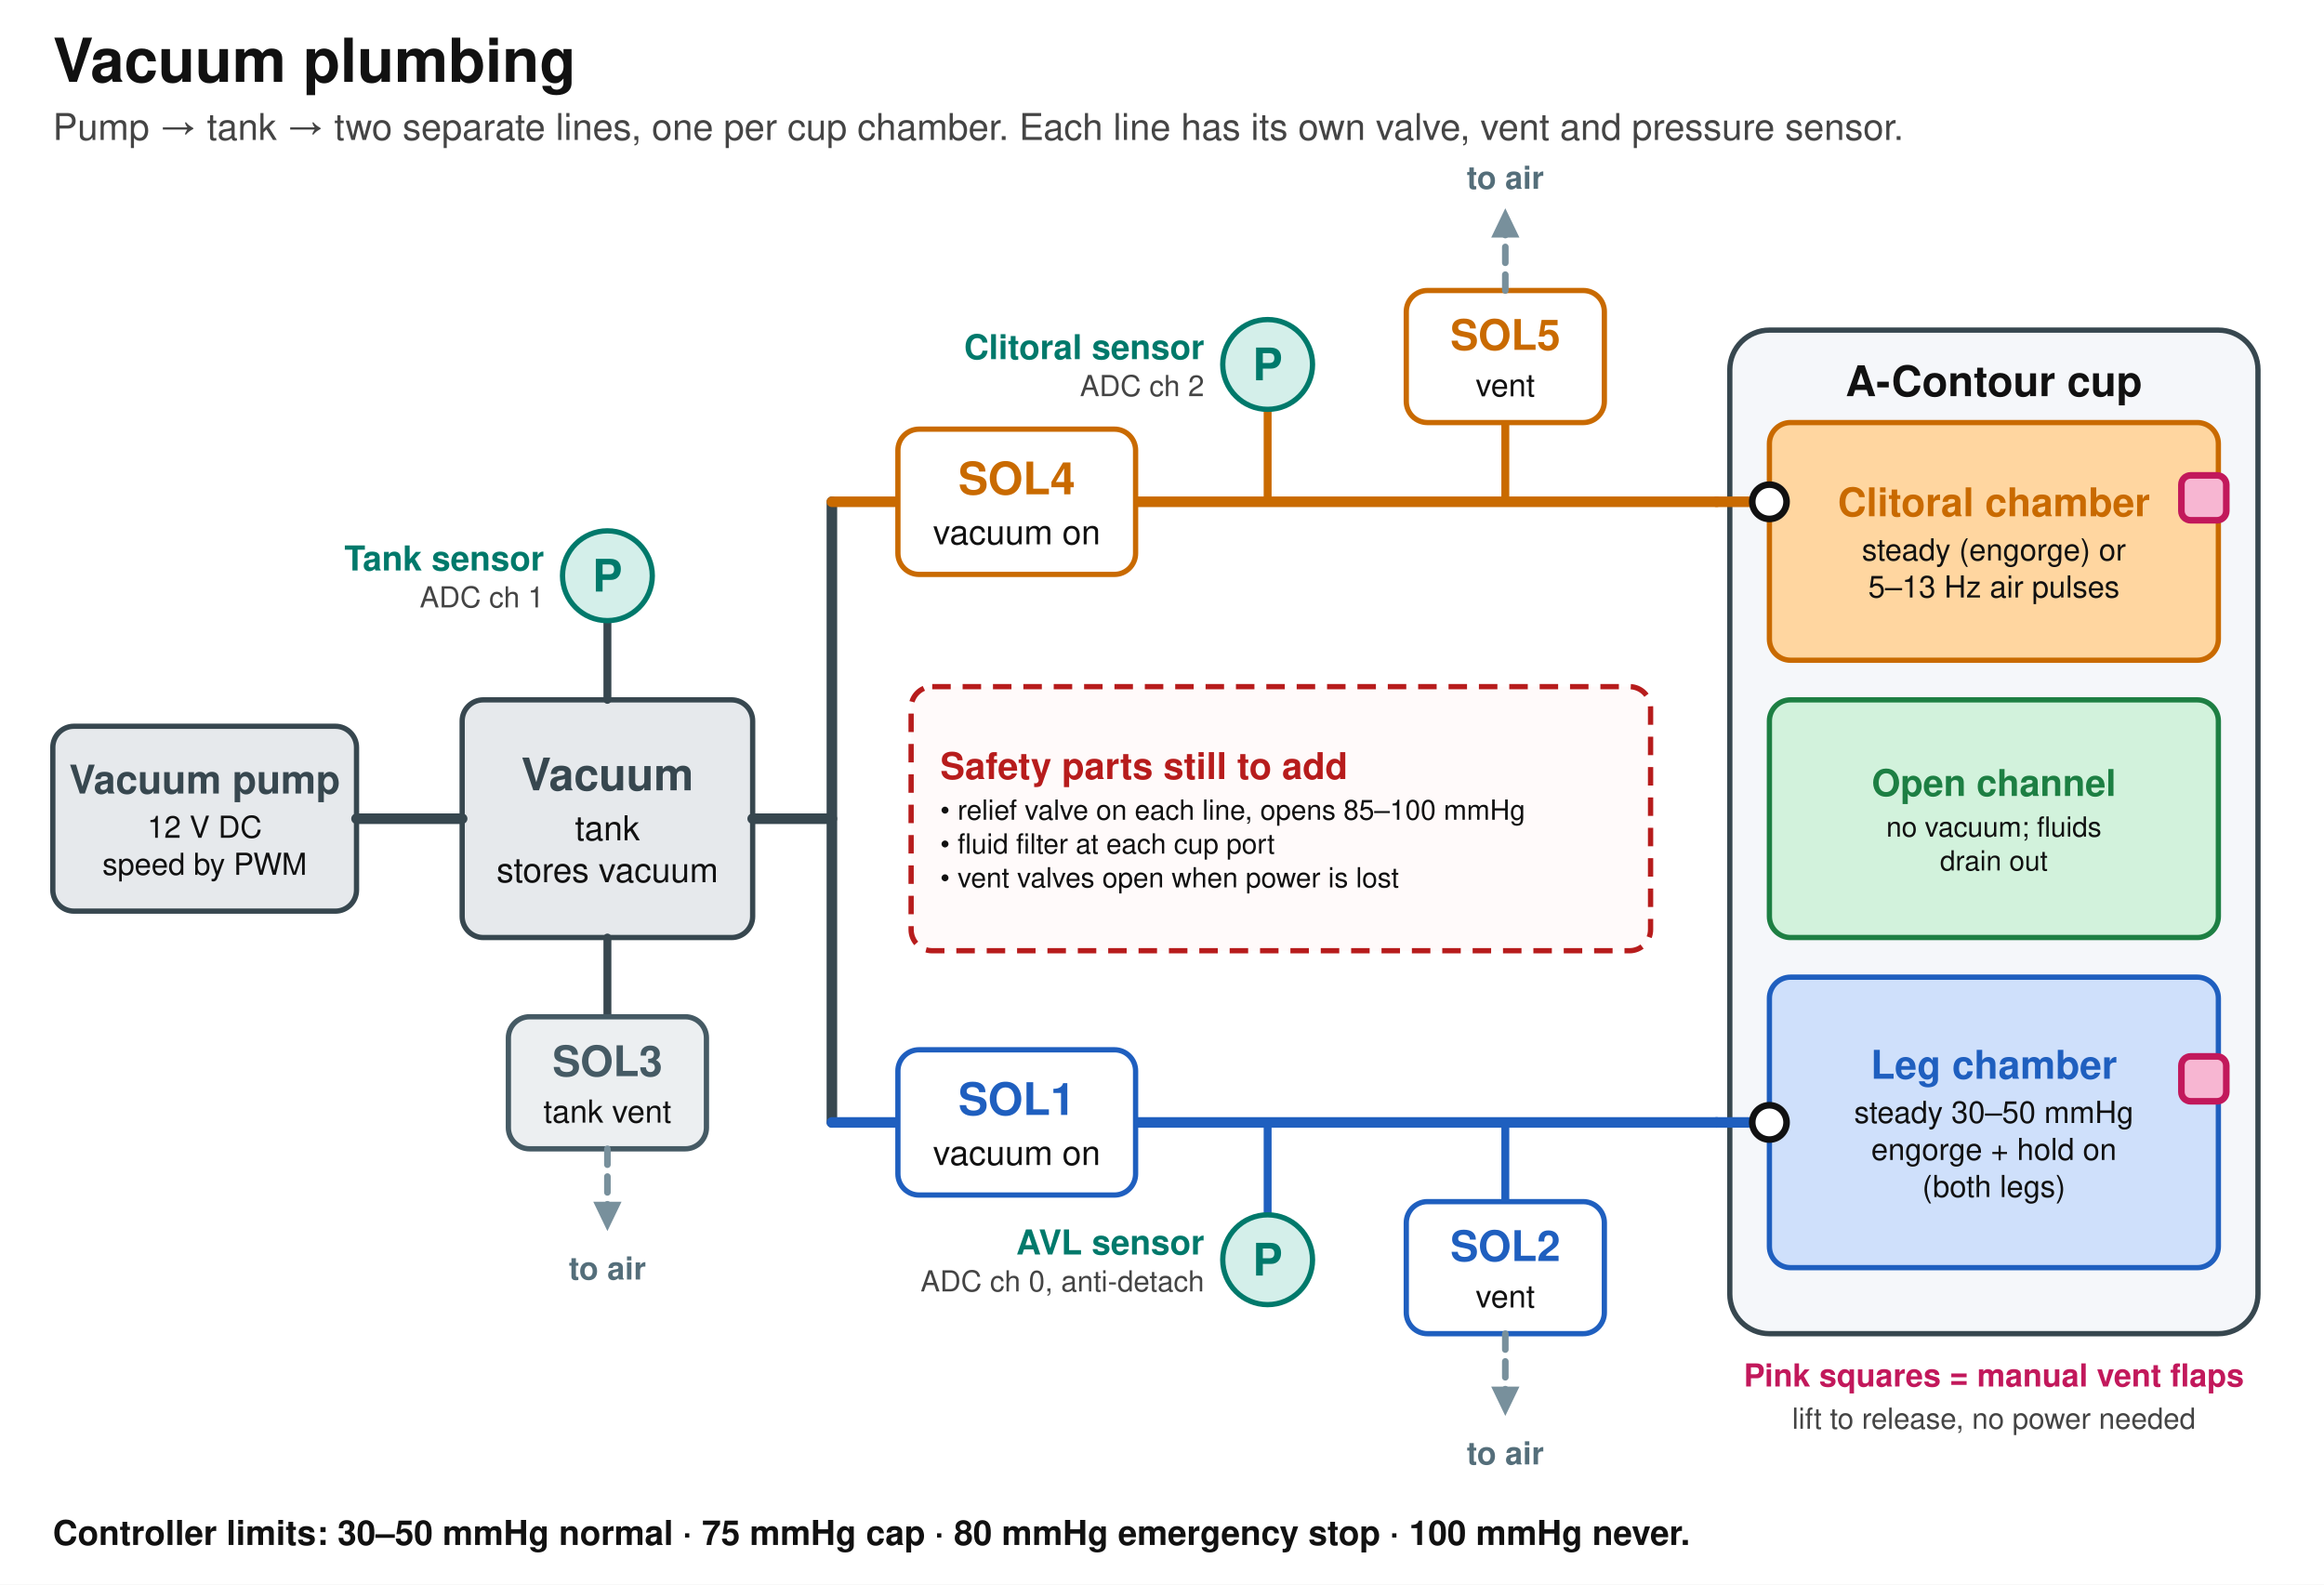
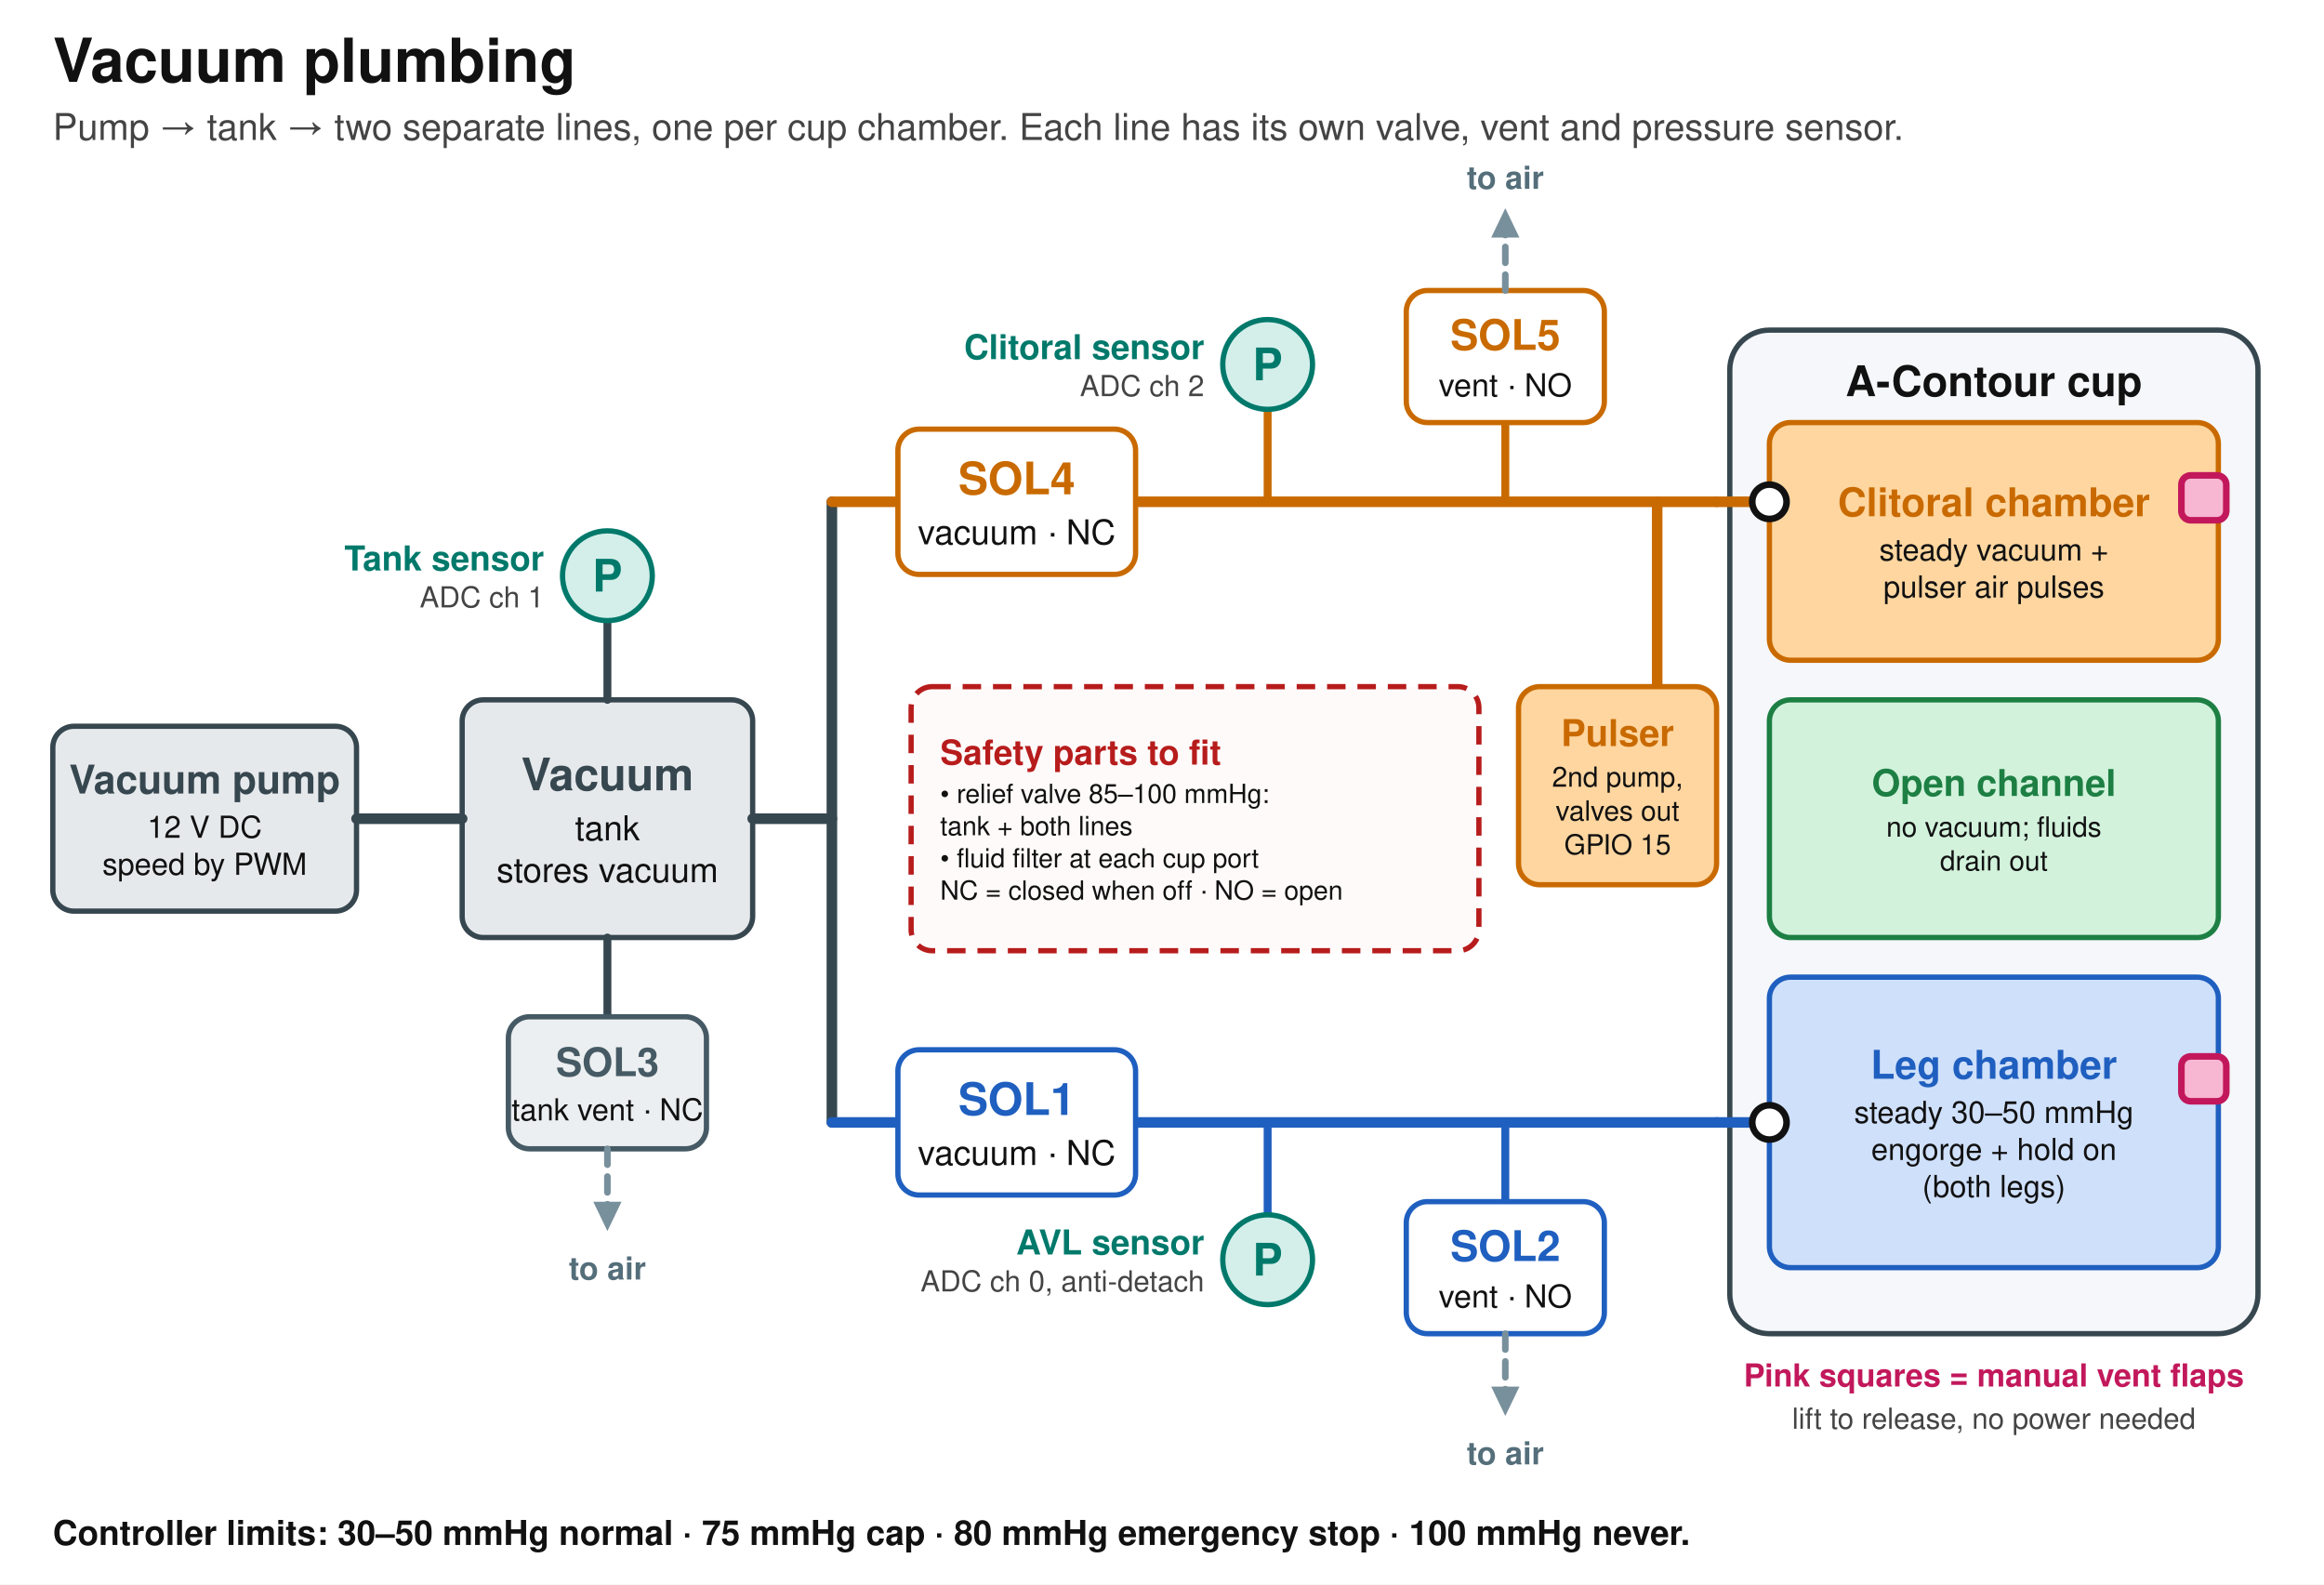
<svg xmlns="http://www.w3.org/2000/svg" viewBox="0 0 1760 1200" width="1760" height="1200">
  <rect width="100%" height="100%" fill="#ffffff" />
  <text x="40" y="62" font-family="Helvetica, Arial, sans-serif" font-size="46" fill="#111111" text-anchor="start" font-weight="bold">Vacuum plumbing</text>
  <text x="40" y="106" font-family="Helvetica, Arial, sans-serif" font-size="28" fill="#444444" text-anchor="start" font-weight="normal">Pump → tank → two separate lines, one per cup chamber. Each line has its own valve, vent and pressure sensor.</text>
  <g transform="translate(0,50)">
    <rect x="40" y="500" width="230" height="140" rx="16" fill="#e6e9ec" stroke="#37474f" stroke-width="4" />
    <text x="155.0" y="550.94" font-family="Helvetica, Arial, sans-serif" font-size="30" fill="#37474f" text-anchor="middle" font-weight="bold">Vacuum pump</text>
    <text x="155.0" y="584.44" font-family="Helvetica, Arial, sans-serif" font-size="23" fill="#111111" text-anchor="middle" font-weight="normal">12 V DC</text>
    <text x="155.0" y="612.5" font-family="Helvetica, Arial, sans-serif" font-size="23" fill="#111111" text-anchor="middle" font-weight="normal">speed by PWM</text>
    <rect x="350" y="480" width="220" height="180" rx="16" fill="#e6e9ec" stroke="#37474f" stroke-width="4" />
    <text x="460.0" y="548.48" font-family="Helvetica, Arial, sans-serif" font-size="34" fill="#37474f" text-anchor="middle" font-weight="bold">Vacuum</text>
    <text x="460.0" y="586.38" font-family="Helvetica, Arial, sans-serif" font-size="26" fill="#111111" text-anchor="middle" font-weight="normal">tank</text>
    <text x="460.0" y="618.1" font-family="Helvetica, Arial, sans-serif" font-size="26" fill="#111111" text-anchor="middle" font-weight="normal">stores vacuum</text>
    <path d="M270,570 L350,570" fill="none" stroke="#37474f" stroke-width="8" stroke-linejoin="round" stroke-linecap="round" />
    <path d="M460,480 L460,420" fill="none" stroke="#37474f" stroke-width="6" stroke-linejoin="round" stroke-linecap="round" />
    <circle cx="460" cy="386" r="34" fill="#d4efea" stroke="#00796b" stroke-width="4" />
    <text x="460" y="398" font-family="Helvetica, Arial, sans-serif" font-size="34" fill="#00796b" text-anchor="middle" font-weight="bold">P</text>
    <text x="412" y="382" font-family="Helvetica, Arial, sans-serif" font-size="26" fill="#00796b" text-anchor="end" font-weight="bold">Tank sensor</text>
    <text x="412" y="410" font-family="Helvetica, Arial, sans-serif" font-size="22" fill="#444444" text-anchor="end" font-weight="normal">ADC ch 1</text>
    <path d="M460,660 L460,720" fill="none" stroke="#37474f" stroke-width="6" stroke-linejoin="round" stroke-linecap="round" />
    <rect x="385" y="720" width="150" height="100" rx="16" fill="#eceff1" stroke="#455a64" stroke-width="4" />
-     <text x="460.0" y="764.96" font-family="Helvetica, Arial, sans-serif" font-size="32" fill="#455a64" text-anchor="middle" font-weight="bold">SOL3</text>
-     <text x="460.0" y="800.16" font-family="Helvetica, Arial, sans-serif" font-size="24" fill="#111111" text-anchor="middle" font-weight="normal">tank vent</text>
+     <text x="460.0" y="764.97" font-family="Helvetica, Arial, sans-serif" font-size="30" fill="#455a64" text-anchor="middle" font-weight="bold">SOL3</text>
+     <text x="460.0" y="798.47" font-family="Helvetica, Arial, sans-serif" font-size="23" fill="#111111" text-anchor="middle" font-weight="normal">tank vent · NC</text>
    <path d="M460,820 L460,880" fill="none" stroke="#78909c" stroke-width="5" stroke-linejoin="round" stroke-linecap="round" stroke-dasharray="12 9" />
    <path d="M450.9,861.1 L460,880 L469.1,861.1 Z" fill="#78909c" stroke="#78909c" stroke-width="2" />
    <text x="460.0" y="919.0" font-family="Helvetica, Arial, sans-serif" font-size="24" fill="#546e7a" text-anchor="middle" font-weight="bold">to air</text>
    <path d="M570,570 L630,570" fill="none" stroke="#37474f" stroke-width="8" stroke-linejoin="round" stroke-linecap="round" />
    <path d="M630,330 L630,800" fill="none" stroke="#37474f" stroke-width="8" stroke-linejoin="round" stroke-linecap="round" />
    <path d="M630,330 L1300,330" fill="none" stroke="#c96a00" stroke-width="8" stroke-linejoin="round" stroke-linecap="round" />
    <rect x="680" y="275" width="180" height="110" rx="16" fill="#ffffff" stroke="#c96a00" stroke-width="4" />
    <text x="770.0" y="324.34" font-family="Helvetica, Arial, sans-serif" font-size="34" fill="#c96a00" text-anchor="middle" font-weight="bold">SOL4</text>
-     <text x="770.0" y="362.24" font-family="Helvetica, Arial, sans-serif" font-size="26" fill="#111111" text-anchor="middle" font-weight="normal">vacuum on</text>
+     <text x="770.0" y="362.24" font-family="Helvetica, Arial, sans-serif" font-size="26" fill="#111111" text-anchor="middle" font-weight="normal">vacuum · NC</text>
    <path d="M960,330 L960,260" fill="none" stroke="#c96a00" stroke-width="6" stroke-linejoin="round" stroke-linecap="round" />
    <circle cx="960" cy="226" r="34" fill="#d4efea" stroke="#00796b" stroke-width="4" />
    <text x="960" y="238" font-family="Helvetica, Arial, sans-serif" font-size="34" fill="#00796b" text-anchor="middle" font-weight="bold">P</text>
    <text x="912" y="222" font-family="Helvetica, Arial, sans-serif" font-size="26" fill="#00796b" text-anchor="end" font-weight="bold">Clitoral sensor</text>
    <text x="912" y="250" font-family="Helvetica, Arial, sans-serif" font-size="22" fill="#444444" text-anchor="end" font-weight="normal">ADC ch 2</text>
    <path d="M1140,330 L1140,270" fill="none" stroke="#c96a00" stroke-width="6" stroke-linejoin="round" stroke-linecap="round" />
    <rect x="1065" y="170" width="150" height="100" rx="16" fill="#ffffff" stroke="#c96a00" stroke-width="4" />
    <text x="1140.0" y="214.96" font-family="Helvetica, Arial, sans-serif" font-size="32" fill="#c96a00" text-anchor="middle" font-weight="bold">SOL5</text>
-     <text x="1140.0" y="250.16" font-family="Helvetica, Arial, sans-serif" font-size="24" fill="#111111" text-anchor="middle" font-weight="normal">vent</text>
+     <text x="1140.0" y="250.16" font-family="Helvetica, Arial, sans-serif" font-size="24" fill="#111111" text-anchor="middle" font-weight="normal">vent · NO</text>
    <path d="M1140,170 L1140,110" fill="none" stroke="#78909c" stroke-width="5" stroke-linejoin="round" stroke-linecap="round" stroke-dasharray="12 9" />
    <path d="M1149.1,128.9 L1140,110 L1130.9,128.9 Z" fill="#78909c" stroke="#78909c" stroke-width="2" />
    <text x="1140.0" y="93.0" font-family="Helvetica, Arial, sans-serif" font-size="24" fill="#546e7a" text-anchor="middle" font-weight="bold">to air</text>
    <path d="M630,800 L1300,800" fill="none" stroke="#1f5fbf" stroke-width="8" stroke-linejoin="round" stroke-linecap="round" />
    <rect x="680" y="745" width="180" height="110" rx="16" fill="#ffffff" stroke="#1f5fbf" stroke-width="4" />
    <text x="770.0" y="794.34" font-family="Helvetica, Arial, sans-serif" font-size="34" fill="#1f5fbf" text-anchor="middle" font-weight="bold">SOL1</text>
-     <text x="770.0" y="832.24" font-family="Helvetica, Arial, sans-serif" font-size="26" fill="#111111" text-anchor="middle" font-weight="normal">vacuum on</text>
+     <text x="770.0" y="832.24" font-family="Helvetica, Arial, sans-serif" font-size="26" fill="#111111" text-anchor="middle" font-weight="normal">vacuum · NC</text>
    <path d="M960,800 L960,870" fill="none" stroke="#1f5fbf" stroke-width="6" stroke-linejoin="round" stroke-linecap="round" />
    <circle cx="960" cy="904" r="34" fill="#d4efea" stroke="#00796b" stroke-width="4" />
    <text x="960" y="916" font-family="Helvetica, Arial, sans-serif" font-size="34" fill="#00796b" text-anchor="middle" font-weight="bold">P</text>
    <text x="912" y="900" font-family="Helvetica, Arial, sans-serif" font-size="26" fill="#00796b" text-anchor="end" font-weight="bold">AVL sensor</text>
    <text x="912" y="928" font-family="Helvetica, Arial, sans-serif" font-size="22" fill="#444444" text-anchor="end" font-weight="normal">ADC ch 0, anti-detach</text>
    <path d="M1140,800 L1140,860" fill="none" stroke="#1f5fbf" stroke-width="6" stroke-linejoin="round" stroke-linecap="round" />
    <rect x="1065" y="860" width="150" height="100" rx="16" fill="#ffffff" stroke="#1f5fbf" stroke-width="4" />
    <text x="1140.0" y="904.96" font-family="Helvetica, Arial, sans-serif" font-size="32" fill="#1f5fbf" text-anchor="middle" font-weight="bold">SOL2</text>
-     <text x="1140.0" y="940.16" font-family="Helvetica, Arial, sans-serif" font-size="24" fill="#111111" text-anchor="middle" font-weight="normal">vent</text>
+     <text x="1140.0" y="940.16" font-family="Helvetica, Arial, sans-serif" font-size="24" fill="#111111" text-anchor="middle" font-weight="normal">vent · NO</text>
    <path d="M1140,960 L1140,1020" fill="none" stroke="#78909c" stroke-width="5" stroke-linejoin="round" stroke-linecap="round" stroke-dasharray="12 9" />
    <path d="M1130.9,1001.1 L1140,1020 L1149.1,1001.1 Z" fill="#78909c" stroke="#78909c" stroke-width="2" />
    <text x="1140.0" y="1059.0" font-family="Helvetica, Arial, sans-serif" font-size="24" fill="#546e7a" text-anchor="middle" font-weight="bold">to air</text>
    <rect x="1310" y="200" width="400" height="760" rx="30" fill="#f5f7fa" stroke="#37474f" stroke-width="4" />
    <text x="1510.0" y="250" font-family="Helvetica, Arial, sans-serif" font-size="32" fill="#111111" text-anchor="middle" font-weight="bold">A-Contour cup</text>
    <rect x="1340" y="270" width="340" height="180" rx="16" fill="#ffd6a0" stroke="#c96a00" stroke-width="4" />
    <text x="1510.0" y="340.94" font-family="Helvetica, Arial, sans-serif" font-size="30" fill="#c96a00" text-anchor="middle" font-weight="bold">Clitoral chamber</text>
-     <text x="1510.0" y="374.44" font-family="Helvetica, Arial, sans-serif" font-size="23" fill="#111111" text-anchor="middle" font-weight="normal">steady (engorge) or</text>
-     <text x="1510.0" y="402.5" font-family="Helvetica, Arial, sans-serif" font-size="23" fill="#111111" text-anchor="middle" font-weight="normal">5–13 Hz air pulses</text>
+     <text x="1510.0" y="374.44" font-family="Helvetica, Arial, sans-serif" font-size="23" fill="#111111" text-anchor="middle" font-weight="normal">steady vacuum +</text>
+     <text x="1510.0" y="402.5" font-family="Helvetica, Arial, sans-serif" font-size="23" fill="#111111" text-anchor="middle" font-weight="normal">pulser air pulses</text>
    <rect x="1340" y="690" width="340" height="220" rx="16" fill="#cfe0fb" stroke="#1f5fbf" stroke-width="4" />
    <text x="1510.0" y="766.91" font-family="Helvetica, Arial, sans-serif" font-size="30" fill="#1f5fbf" text-anchor="middle" font-weight="bold">Leg chamber</text>
    <text x="1510.0" y="800.41" font-family="Helvetica, Arial, sans-serif" font-size="23" fill="#111111" text-anchor="middle" font-weight="normal">steady 30–50 mmHg</text>
    <text x="1510.0" y="828.47" font-family="Helvetica, Arial, sans-serif" font-size="23" fill="#111111" text-anchor="middle" font-weight="normal">engorge + hold on</text>
    <text x="1510.0" y="856.53" font-family="Helvetica, Arial, sans-serif" font-size="23" fill="#111111" text-anchor="middle" font-weight="normal">(both legs)</text>
    <path d="M1300,330 L1340,330" fill="none" stroke="#c96a00" stroke-width="8" stroke-linejoin="round" stroke-linecap="round" />
    <path d="M1300,800 L1340,800" fill="none" stroke="#1f5fbf" stroke-width="8" stroke-linejoin="round" stroke-linecap="round" />
    <circle cx="1340" cy="330" r="13" fill="#fff" stroke="#111111" stroke-width="5" />
    <circle cx="1340" cy="800" r="13" fill="#fff" stroke="#111111" stroke-width="5" />
    <rect x="1652" y="310" width="34" height="34" rx="7" fill="#f7b6d2" stroke="#c2185b" stroke-width="5" />
    <rect x="1652" y="750" width="34" height="34" rx="7" fill="#f7b6d2" stroke="#c2185b" stroke-width="5" />
    <rect x="1340" y="480" width="340" height="180" rx="16" fill="#d2f2dc" stroke="#1d7f43" stroke-width="4" />
    <text x="1510.0" y="552.78" font-family="Helvetica, Arial, sans-serif" font-size="28" fill="#1d7f43" text-anchor="middle" font-weight="bold">Open channel</text>
    <text x="1510.0" y="583.58" font-family="Helvetica, Arial, sans-serif" font-size="21" fill="#111111" text-anchor="middle" font-weight="normal">no vacuum; fluids</text>
    <text x="1510.0" y="609.2" font-family="Helvetica, Arial, sans-serif" font-size="21" fill="#111111" text-anchor="middle" font-weight="normal">drain out</text>
    <text x="1510.0" y="1000" font-family="Helvetica, Arial, sans-serif" font-size="24" fill="#c2185b" text-anchor="middle" font-weight="bold">Pink squares = manual vent flaps</text>
    <text x="1510.0" y="1032" font-family="Helvetica, Arial, sans-serif" font-size="22" fill="#444444" text-anchor="middle" font-weight="normal">lift to release, no power needed</text>
-     <rect x="690" y="470" width="560" height="200" rx="16" fill="#fffafa" stroke="#b71c1c" stroke-width="4" stroke-dasharray="14 9" />
-     <text x="712" y="539.97" font-family="Helvetica, Arial, sans-serif" font-size="28" fill="#b71c1c" text-anchor="start" font-weight="bold">Safety parts still to add</text>
-     <text x="712" y="570.77" font-family="Helvetica, Arial, sans-serif" font-size="21" fill="#111111" text-anchor="start" font-weight="normal">• relief valve on each line, opens 85–100 mmHg</text>
-     <text x="712" y="596.39" font-family="Helvetica, Arial, sans-serif" font-size="21" fill="#111111" text-anchor="start" font-weight="normal">• fluid filter at each cup port</text>
-     <text x="712" y="622.01" font-family="Helvetica, Arial, sans-serif" font-size="21" fill="#111111" text-anchor="start" font-weight="normal">• vent valves open when power is lost</text>
+     <path d="M1255,330 L1255,470" fill="none" stroke="#c96a00" stroke-width="8" stroke-linejoin="round" stroke-linecap="round" />
+     <rect x="1150" y="470" width="150" height="150" rx="16" fill="#ffd6a0" stroke="#c96a00" stroke-width="4" />
+     <text x="1225.0" y="514.97" font-family="Helvetica, Arial, sans-serif" font-size="28" fill="#c96a00" text-anchor="middle" font-weight="bold">Pulser</text>
+     <text x="1225.0" y="545.77" font-family="Helvetica, Arial, sans-serif" font-size="21" fill="#111111" text-anchor="middle" font-weight="normal">2nd pump,</text>
+     <text x="1225.0" y="571.39" font-family="Helvetica, Arial, sans-serif" font-size="21" fill="#111111" text-anchor="middle" font-weight="normal">valves out</text>
+     <text x="1225.0" y="597.01" font-family="Helvetica, Arial, sans-serif" font-size="21" fill="#111111" text-anchor="middle" font-weight="normal">GPIO 15</text>
+     <rect x="690" y="470" width="430" height="200" rx="16" fill="#fffafa" stroke="#b71c1c" stroke-width="4" stroke-dasharray="14 9" />
+     <text x="712" y="529.0" font-family="Helvetica, Arial, sans-serif" font-size="26" fill="#b71c1c" text-anchor="start" font-weight="bold">Safety parts to fit</text>
+     <text x="712" y="558.1" font-family="Helvetica, Arial, sans-serif" font-size="20" fill="#111111" text-anchor="start" font-weight="normal">• relief valve 85–100 mmHg:</text>
+     <text x="712" y="582.5" font-family="Helvetica, Arial, sans-serif" font-size="20" fill="#111111" text-anchor="start" font-weight="normal">   tank + both lines</text>
+     <text x="712" y="606.9" font-family="Helvetica, Arial, sans-serif" font-size="20" fill="#111111" text-anchor="start" font-weight="normal">• fluid filter at each cup port</text>
+     <text x="712" y="631.3" font-family="Helvetica, Arial, sans-serif" font-size="20" fill="#111111" text-anchor="start" font-weight="normal">NC = closed when off · NO = open</text>
    <text x="40" y="1120" font-family="Helvetica, Arial, sans-serif" font-size="26" fill="#111111" text-anchor="start" font-weight="bold">Controller limits: 30–50 mmHg normal · 75 mmHg cap · 80 mmHg emergency stop · 100 mmHg never.</text>
  </g>
</svg>
